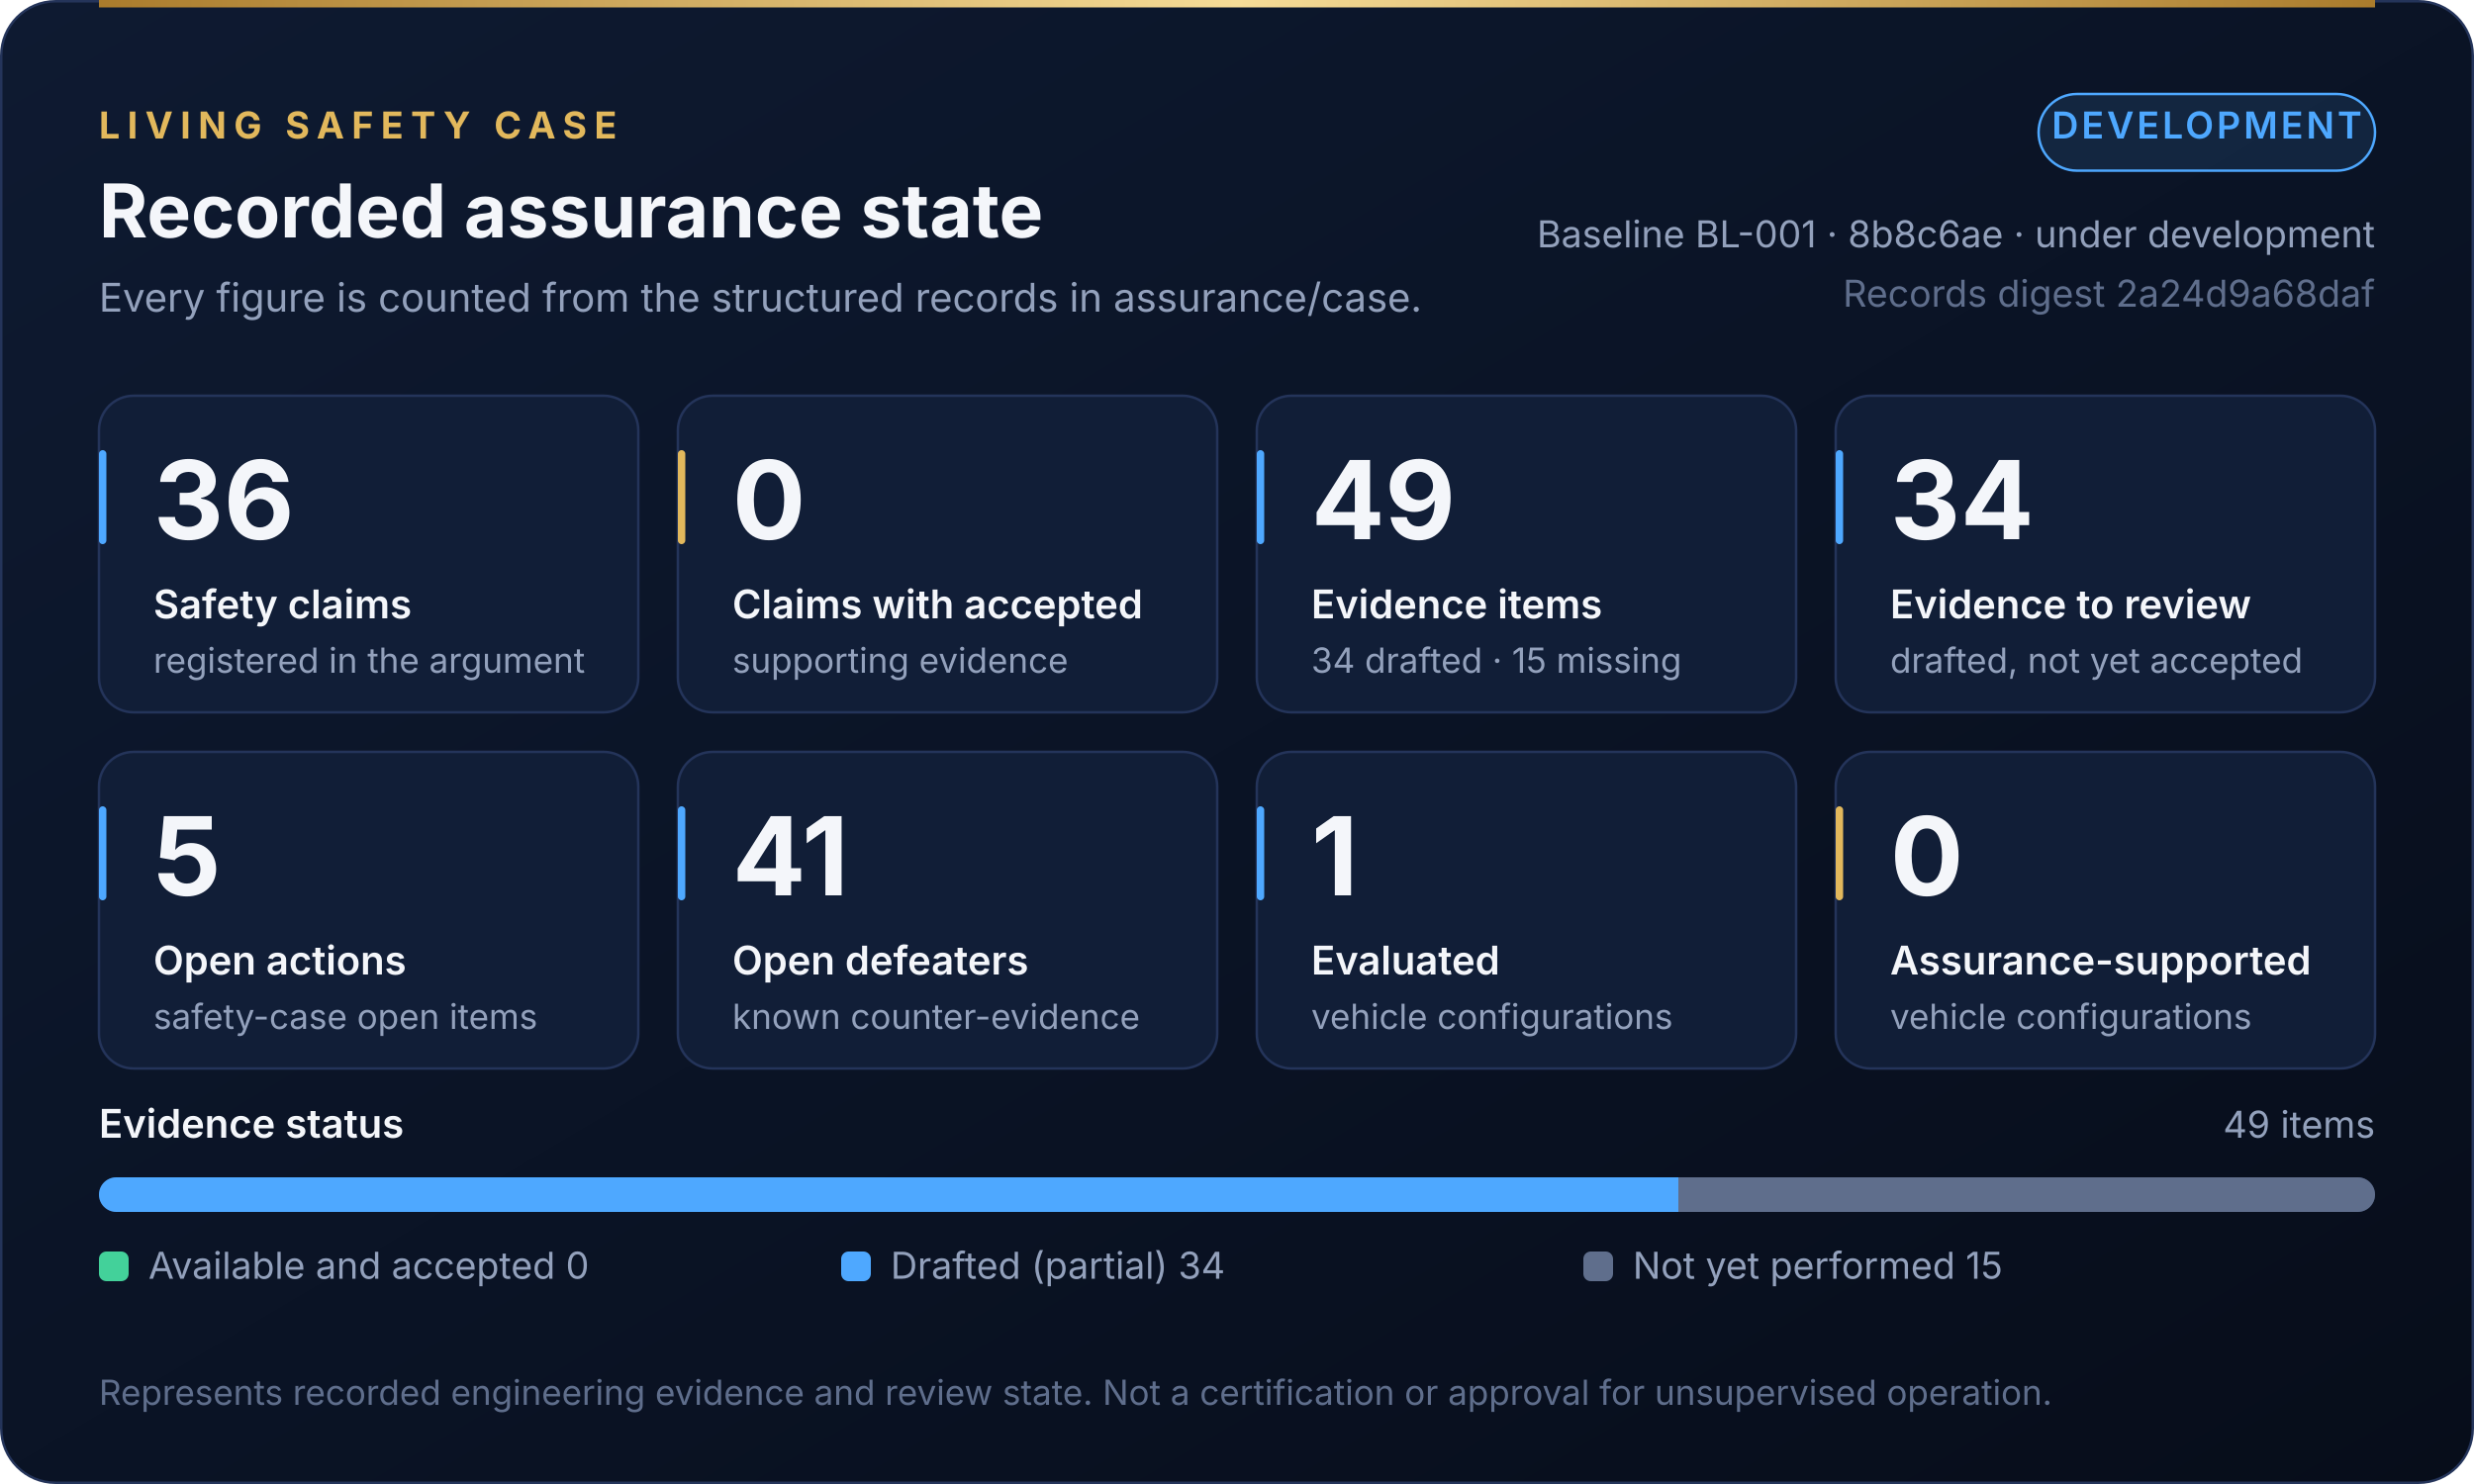
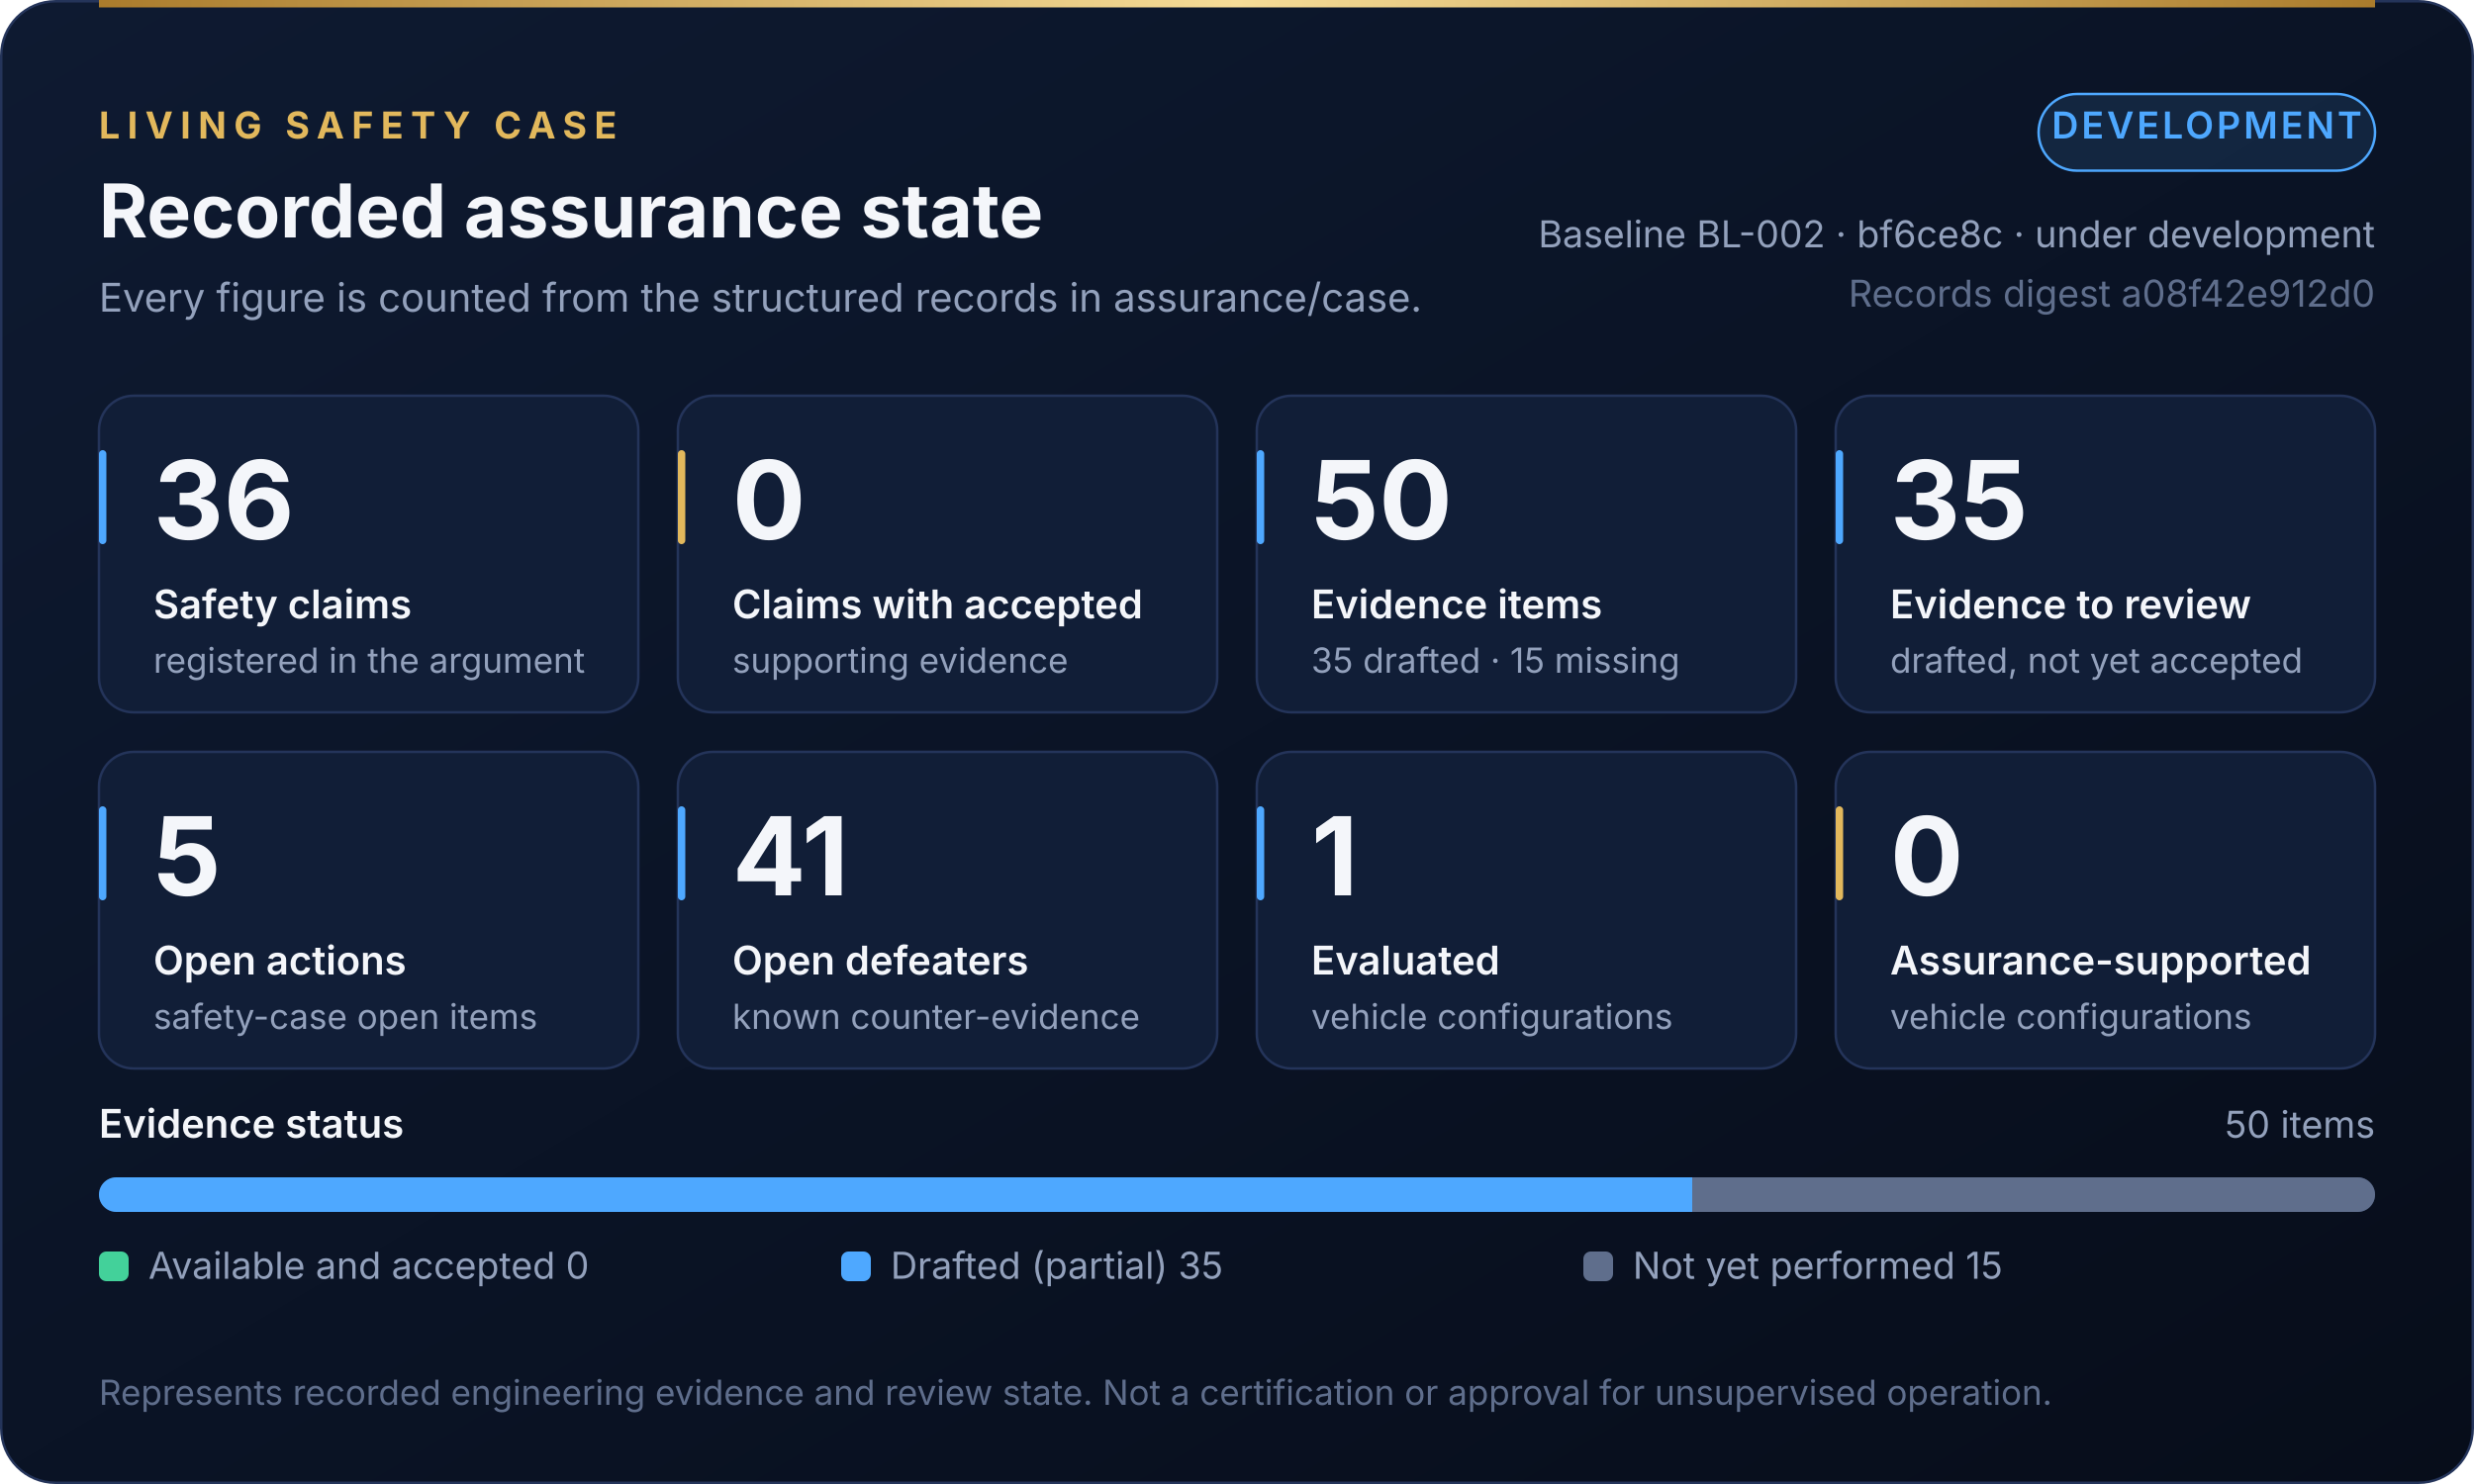
<svg xmlns="http://www.w3.org/2000/svg" width="1000" height="600" viewBox="0 0 1000 600" role="img" aria-labelledby="dash-t dash-d">
  <defs>
    <linearGradient id="dash-bg" x1="0" y1="0" x2="1" y2="1">
      <stop offset="0" stop-color="#0E1A31" />
      <stop offset="1" stop-color="#070D1A" />
    </linearGradient>
    <linearGradient id="dash-gold" x1="0" y1="0" x2="1" y2="0">
      <stop offset="0" stop-color="#A97A2A" />
      <stop offset="0.5" stop-color="#F6DC97" />
      <stop offset="1" stop-color="#A97A2A" />
    </linearGradient>
  </defs>
  <rect x="0.5" y="0.5" width="999" height="599" rx="22" fill="url(#dash-bg)" stroke="#24345A" />
  <rect x="40" y="0" width="920" height="3" fill="url(#dash-gold)" />
  <g font-family="Inter, 'Segoe UI', 'Helvetica Neue', Helvetica, Arial, sans-serif">
    <text x="40" y="56" font-size="15" font-weight="700" fill="#E2B85C" text-anchor="start" letter-spacing="3">LIVING SAFETY CASE</text>
    <text x="40" y="96" font-size="30" font-weight="700" fill="#F4F6FA" text-anchor="start">Recorded assurance state</text>
    <text x="40" y="126" font-size="16" font-weight="400" fill="#93A1BC" text-anchor="start">Every figure is counted from the structured records in assurance/case.</text>
    <rect x="824" y="38" width="136" height="31" rx="15.5" fill="#4EA8FF" fill-opacity="0.12" stroke="#4EA8FF" />
    <text x="892.0" y="56" font-size="15" font-weight="600" fill="#4EA8FF" text-anchor="middle" letter-spacing="1.2">DEVELOPMENT</text>
-     <text x="960" y="100" font-size="15" font-weight="400" fill="#93A1BC" text-anchor="end">Baseline BL-001 · 8b8c6ae · under development</text>
-     <text x="960" y="124" font-size="15" font-weight="400" fill="#5F6E8C" text-anchor="end">Records digest 2a24d9a68daf</text>
+     <text x="960" y="100" font-size="15" font-weight="400" fill="#93A1BC" text-anchor="end">Baseline BL-002 · bf6ce8c · under development</text>
+     <text x="960" y="124" font-size="15" font-weight="400" fill="#5F6E8C" text-anchor="end">Records digest a08f42e912d0</text>
    <rect x="40" y="160" width="218" height="128" rx="14" fill="#111E37" stroke="#24345A" />
    <rect x="40" y="182" width="3" height="38" rx="1.5" fill="#4EA8FF" />
    <text x="62" y="218" font-size="44" font-weight="700" fill="#F4F6FA" text-anchor="start">36</text>
    <text x="62" y="250" font-size="16" font-weight="600" fill="#F4F6FA" text-anchor="start">Safety claims</text>
    <text x="62" y="272" font-size="14" font-weight="400" fill="#93A1BC" text-anchor="start">registered in the argument</text>
    <rect x="274" y="160" width="218" height="128" rx="14" fill="#111E37" stroke="#24345A" />
    <rect x="274" y="182" width="3" height="38" rx="1.5" fill="#E2B85C" />
    <text x="296" y="218" font-size="44" font-weight="700" fill="#F4F6FA" text-anchor="start">0</text>
    <text x="296" y="250" font-size="16" font-weight="600" fill="#F4F6FA" text-anchor="start">Claims with accepted</text>
    <text x="296" y="272" font-size="14" font-weight="400" fill="#93A1BC" text-anchor="start">supporting evidence</text>
    <rect x="508" y="160" width="218" height="128" rx="14" fill="#111E37" stroke="#24345A" />
    <rect x="508" y="182" width="3" height="38" rx="1.5" fill="#4EA8FF" />
-     <text x="530" y="218" font-size="44" font-weight="700" fill="#F4F6FA" text-anchor="start">49</text>
+     <text x="530" y="218" font-size="44" font-weight="700" fill="#F4F6FA" text-anchor="start">50</text>
    <text x="530" y="250" font-size="16" font-weight="600" fill="#F4F6FA" text-anchor="start">Evidence items</text>
-     <text x="530" y="272" font-size="14" font-weight="400" fill="#93A1BC" text-anchor="start">34 drafted · 15 missing</text>
+     <text x="530" y="272" font-size="14" font-weight="400" fill="#93A1BC" text-anchor="start">35 drafted · 15 missing</text>
    <rect x="742" y="160" width="218" height="128" rx="14" fill="#111E37" stroke="#24345A" />
    <rect x="742" y="182" width="3" height="38" rx="1.5" fill="#4EA8FF" />
-     <text x="764" y="218" font-size="44" font-weight="700" fill="#F4F6FA" text-anchor="start">34</text>
+     <text x="764" y="218" font-size="44" font-weight="700" fill="#F4F6FA" text-anchor="start">35</text>
    <text x="764" y="250" font-size="16" font-weight="600" fill="#F4F6FA" text-anchor="start">Evidence to review</text>
    <text x="764" y="272" font-size="14" font-weight="400" fill="#93A1BC" text-anchor="start">drafted, not yet accepted</text>
    <rect x="40" y="304" width="218" height="128" rx="14" fill="#111E37" stroke="#24345A" />
    <rect x="40" y="326" width="3" height="38" rx="1.5" fill="#4EA8FF" />
    <text x="62" y="362" font-size="44" font-weight="700" fill="#F4F6FA" text-anchor="start">5</text>
    <text x="62" y="394" font-size="16" font-weight="600" fill="#F4F6FA" text-anchor="start">Open actions</text>
    <text x="62" y="416" font-size="14" font-weight="400" fill="#93A1BC" text-anchor="start">safety-case open items</text>
    <rect x="274" y="304" width="218" height="128" rx="14" fill="#111E37" stroke="#24345A" />
    <rect x="274" y="326" width="3" height="38" rx="1.5" fill="#4EA8FF" />
    <text x="296" y="362" font-size="44" font-weight="700" fill="#F4F6FA" text-anchor="start">41</text>
    <text x="296" y="394" font-size="16" font-weight="600" fill="#F4F6FA" text-anchor="start">Open defeaters</text>
    <text x="296" y="416" font-size="14" font-weight="400" fill="#93A1BC" text-anchor="start">known counter-evidence</text>
    <rect x="508" y="304" width="218" height="128" rx="14" fill="#111E37" stroke="#24345A" />
    <rect x="508" y="326" width="3" height="38" rx="1.5" fill="#4EA8FF" />
    <text x="530" y="362" font-size="44" font-weight="700" fill="#F4F6FA" text-anchor="start">1</text>
    <text x="530" y="394" font-size="16" font-weight="600" fill="#F4F6FA" text-anchor="start">Evaluated</text>
    <text x="530" y="416" font-size="14" font-weight="400" fill="#93A1BC" text-anchor="start">vehicle configurations</text>
    <rect x="742" y="304" width="218" height="128" rx="14" fill="#111E37" stroke="#24345A" />
    <rect x="742" y="326" width="3" height="38" rx="1.5" fill="#E2B85C" />
    <text x="764" y="362" font-size="44" font-weight="700" fill="#F4F6FA" text-anchor="start">0</text>
    <text x="764" y="394" font-size="16" font-weight="600" fill="#F4F6FA" text-anchor="start">Assurance-supported</text>
    <text x="764" y="416" font-size="14" font-weight="400" fill="#93A1BC" text-anchor="start">vehicle configurations</text>
    <text x="40" y="460" font-size="16" font-weight="600" fill="#F4F6FA" text-anchor="start">Evidence status</text>
-     <text x="960" y="460" font-size="15" font-weight="400" fill="#93A1BC" text-anchor="end">49 items</text>
+     <text x="960" y="460" font-size="15" font-weight="400" fill="#93A1BC" text-anchor="end">50 items</text>
    <defs>
      <clipPath id="bar40476">
        <rect x="40" y="476" width="920" height="14" rx="7.0" />
      </clipPath>
    </defs>
    <g clip-path="url(#bar40476)">
      <rect x="40" y="476" width="920" height="14" rx="7.0" fill="#070D1A" stroke="#24345A" />
-       <rect x="40.0" y="476" width="638.4" height="14" fill="#4EA8FF" />
-       <rect x="678.4" y="476" width="281.6" height="14" fill="#5F6E8C" />
+       <rect x="40.0" y="476" width="644.0" height="14" fill="#4EA8FF" />
+       <rect x="684.0" y="476" width="276.0" height="14" fill="#5F6E8C" />
    </g>
    <rect x="40" y="506" width="12" height="12" rx="3" fill="#43D19A" />
    <text x="60" y="517" font-size="15" font-weight="400" fill="#93A1BC" text-anchor="start">Available and accepted  0</text>
    <rect x="340" y="506" width="12" height="12" rx="3" fill="#4EA8FF" />
-     <text x="360" y="517" font-size="15" font-weight="400" fill="#93A1BC" text-anchor="start">Drafted (partial)  34</text>
+     <text x="360" y="517" font-size="15" font-weight="400" fill="#93A1BC" text-anchor="start">Drafted (partial)  35</text>
    <rect x="640" y="506" width="12" height="12" rx="3" fill="#5F6E8C" />
    <text x="660" y="517" font-size="15" font-weight="400" fill="#93A1BC" text-anchor="start">Not yet performed  15</text>
    <text x="40" y="568" font-size="14" font-weight="400" fill="#5F6E8C" text-anchor="start">Represents recorded engineering evidence and review state. Not a certification or approval for unsupervised operation.</text>
  </g>
</svg>
